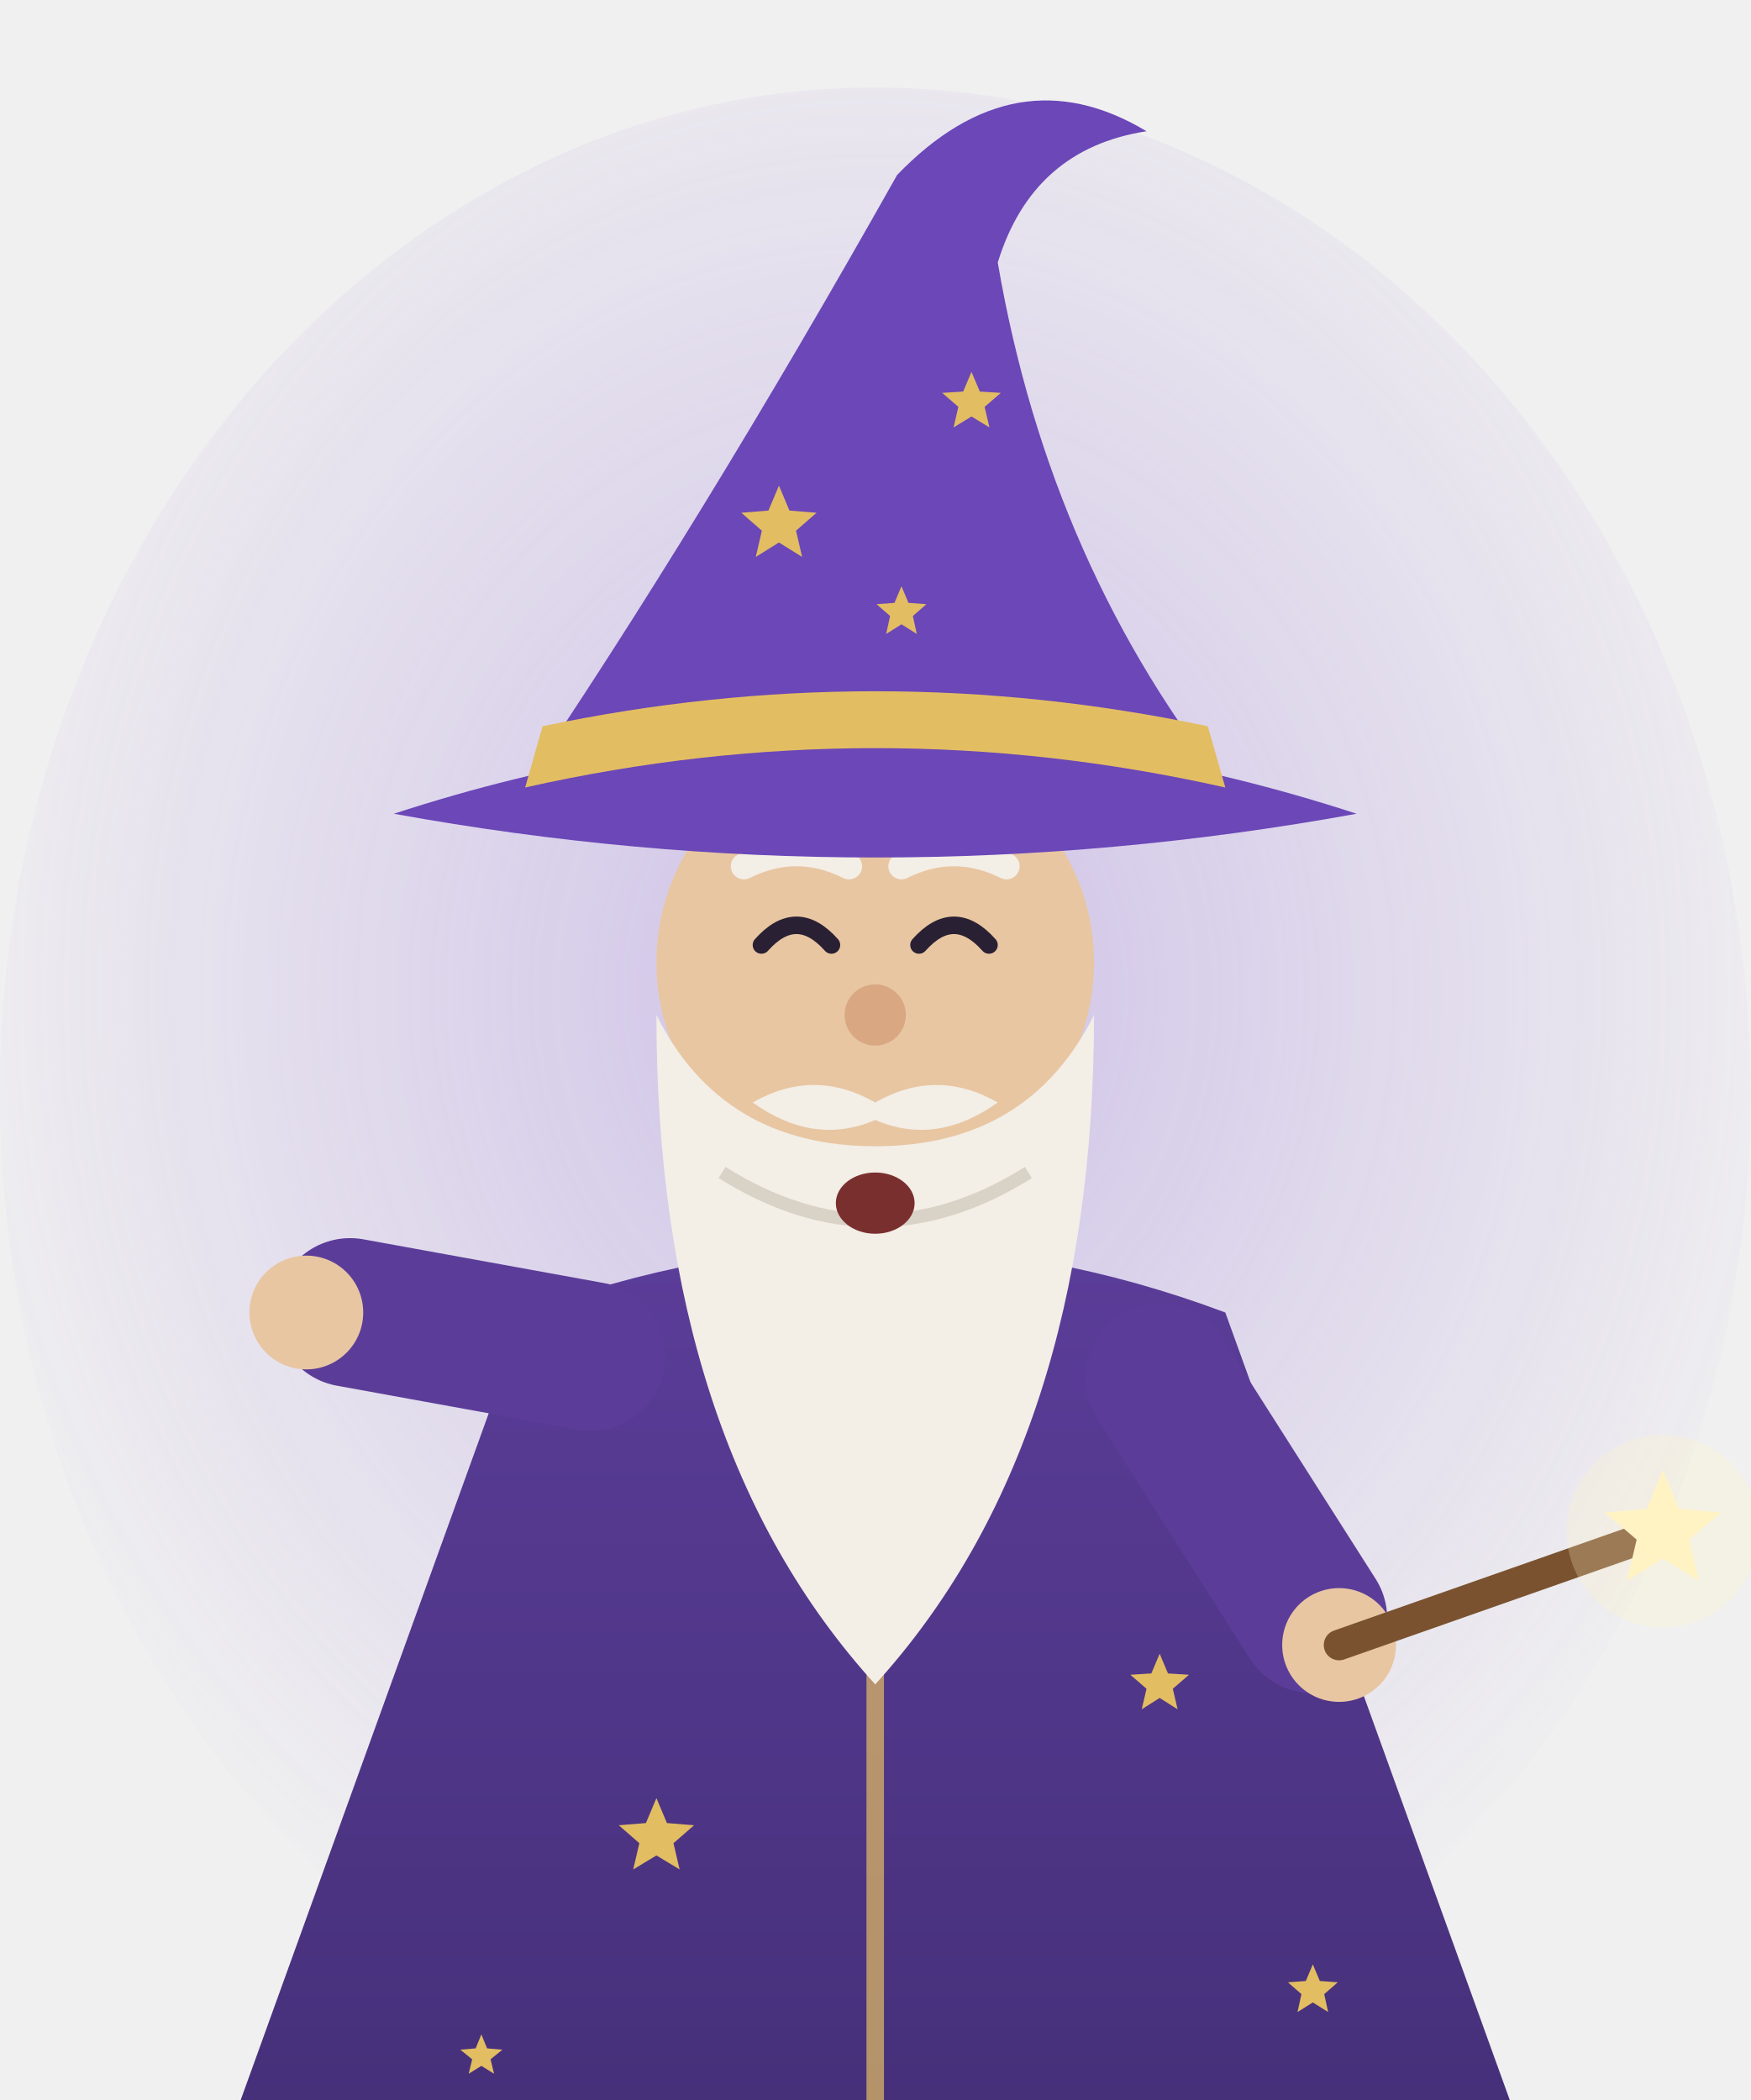
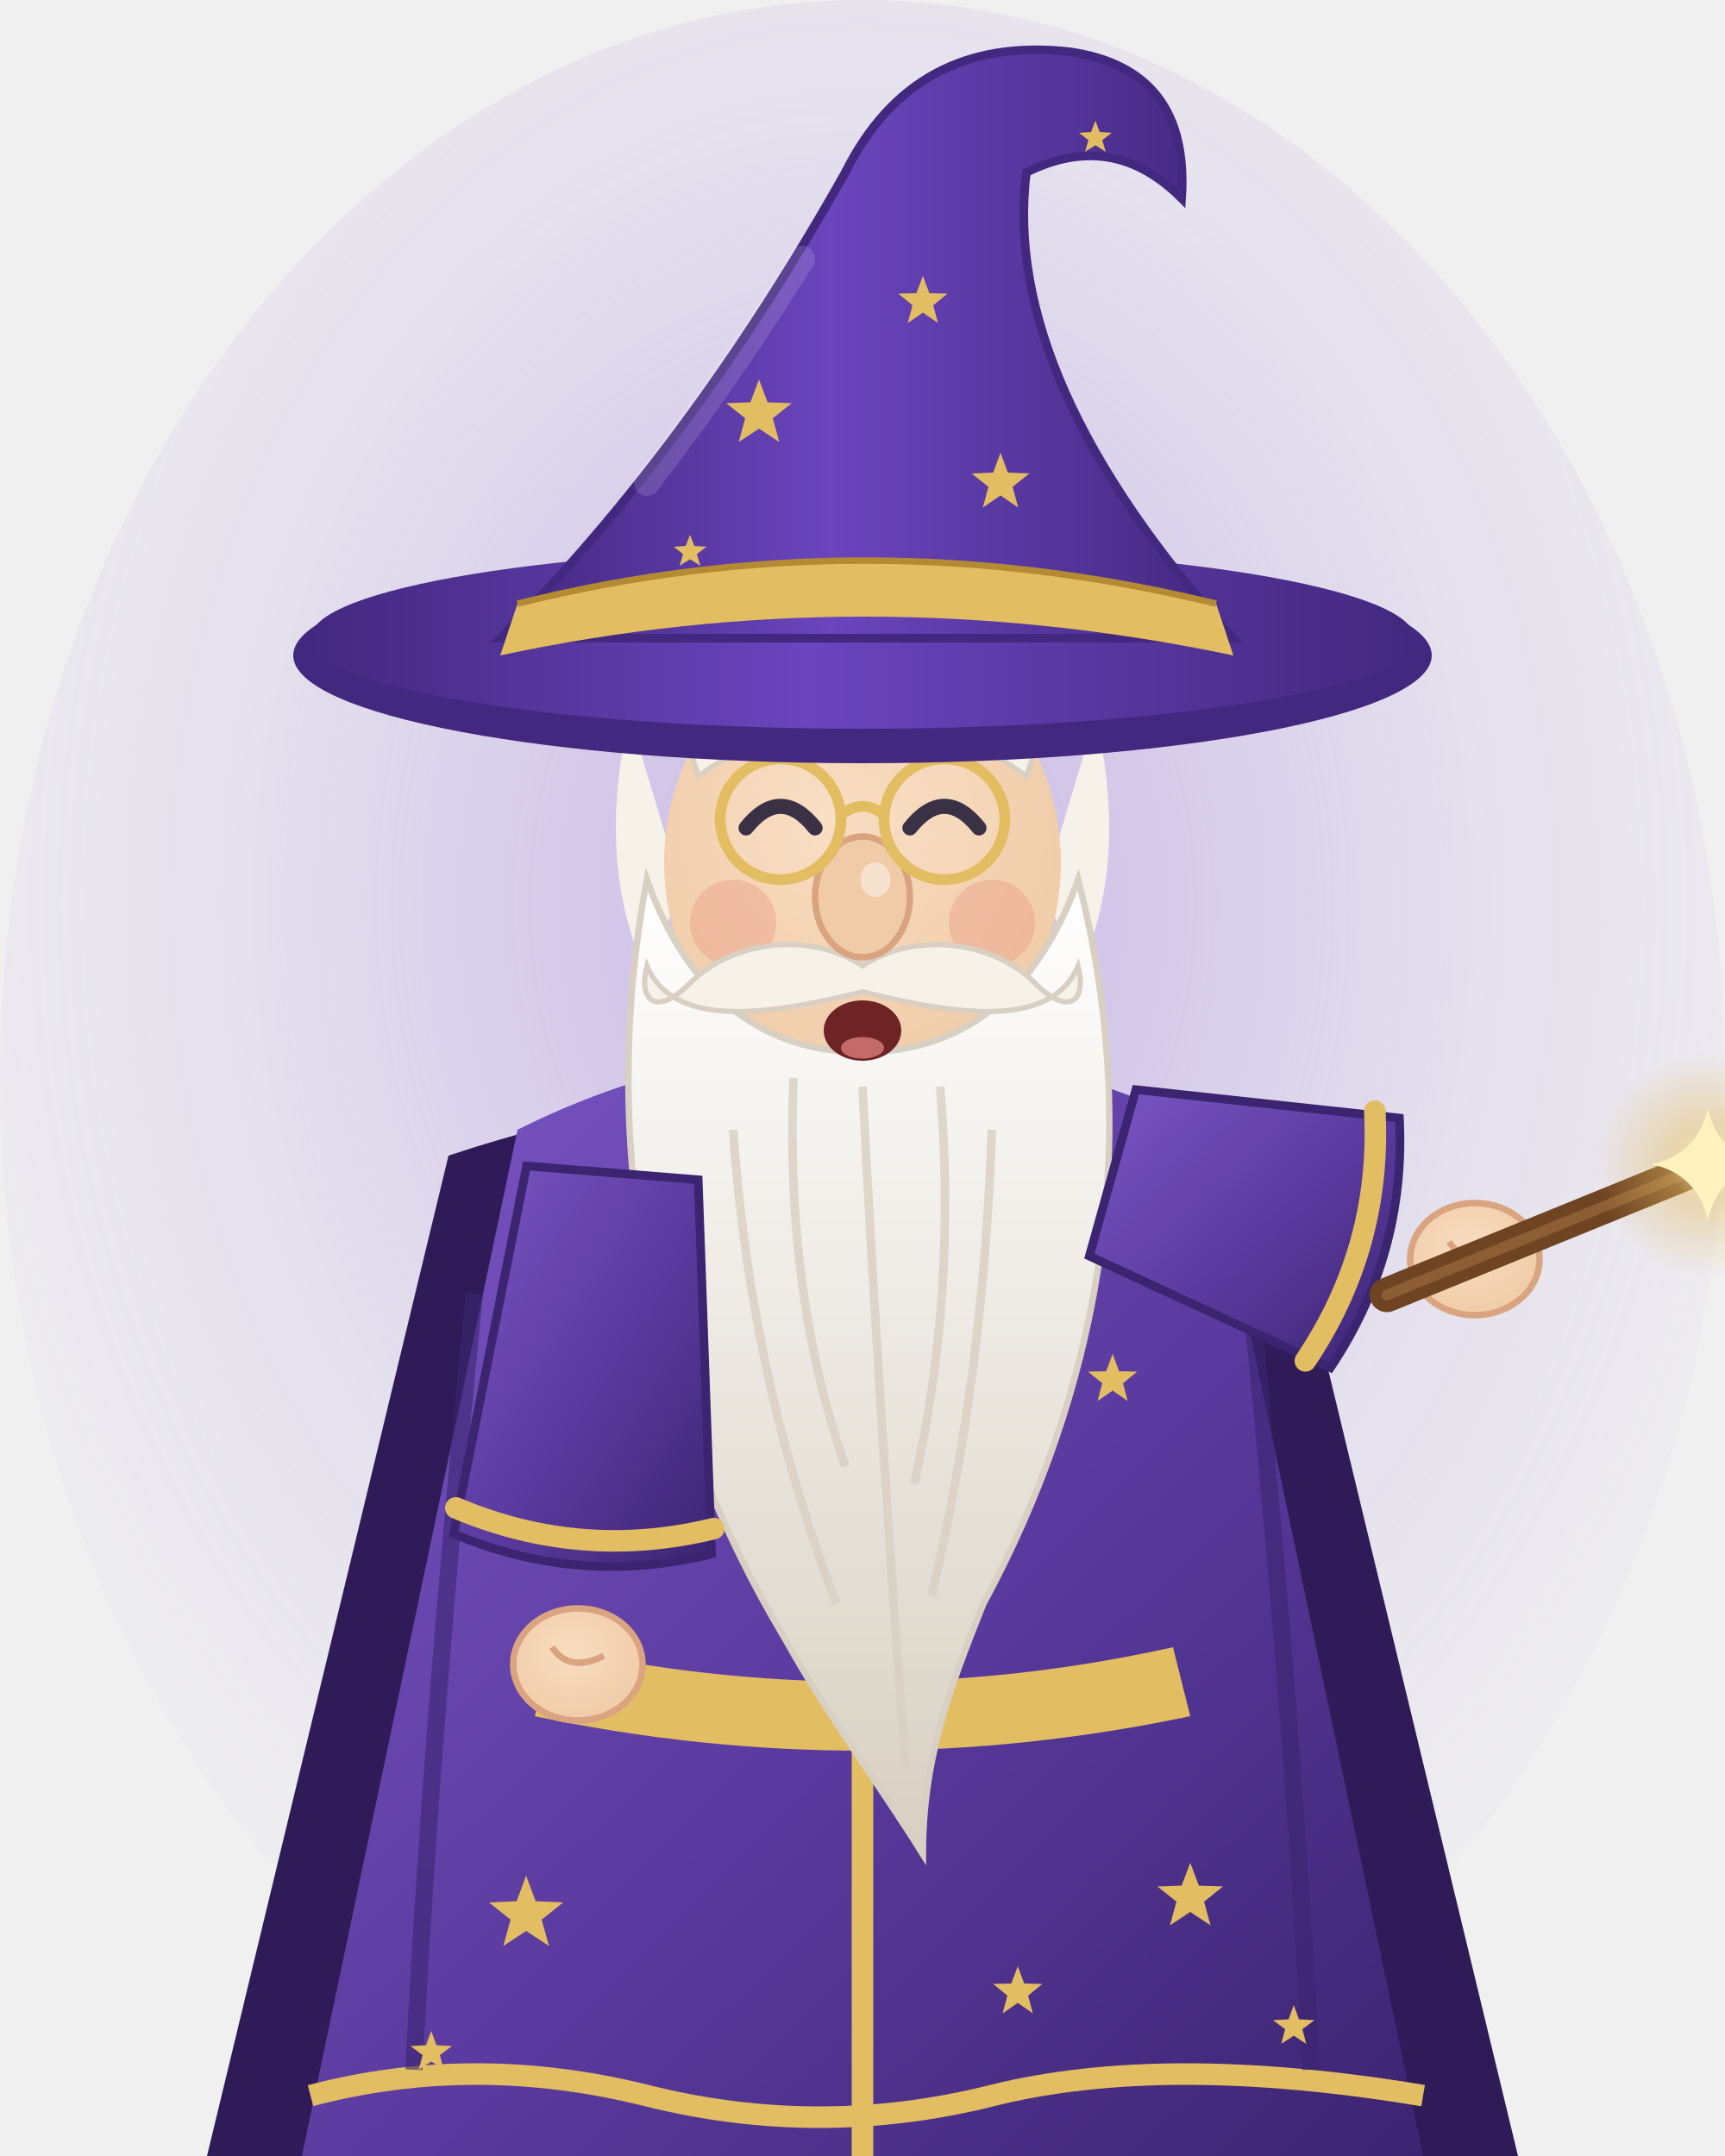
- <svg xmlns="http://www.w3.org/2000/svg" viewBox="0 0 400 480">
+ <svg xmlns="http://www.w3.org/2000/svg" viewBox="0 0 400 500">
  <defs>
-     <radialGradient id="glow" cx="50%" cy="45%" r="55%">
-       <stop offset="0" stop-color="#8f6ad8" stop-opacity=".35" />
+     <radialGradient id="aura" cx="50%" cy="42%" r="60%">
+       <stop offset="0" stop-color="#8f6ad8" stop-opacity=".42" />
+       <stop offset=".6" stop-color="#8f6ad8" stop-opacity=".12" />
      <stop offset="1" stop-color="#8f6ad8" stop-opacity="0" />
    </radialGradient>
-     <linearGradient id="robe" x1="0" x2="0" y1="0" y2="1">
-       <stop offset="0" stop-color="#5b3d99" />
-       <stop offset="1" stop-color="#46307a" />
+     <linearGradient id="robeG" x1="0" x2="1" y1="0" y2="1">
+       <stop offset="0" stop-color="#7a56c4" />
+       <stop offset=".55" stop-color="#5a3a9e" />
+       <stop offset="1" stop-color="#3b2470" />
    </linearGradient>
+     <linearGradient id="hatG" x1="0" x2="1">
+       <stop offset="0" stop-color="#43287f" />
+       <stop offset=".45" stop-color="#6a45bd" />
+       <stop offset="1" stop-color="#43287f" />
+     </linearGradient>
+     <radialGradient id="skinG" cx="45%" cy="40%" r="65%">
+       <stop offset="0" stop-color="#f8dcc0" />
+       <stop offset="1" stop-color="#f0cba7" />
+     </radialGradient>
+     <linearGradient id="beardG" x1="0" x2="0" y1="0" y2="1">
+       <stop offset="0" stop-color="#ffffff" />
+       <stop offset="1" stop-color="#d8d0c2" />
+     </linearGradient>
+     <radialGradient id="tipG">
+       <stop offset="0" stop-color="#fff2bf" stop-opacity=".95" />
+       <stop offset=".35" stop-color="#e3bd62" stop-opacity=".45" />
+       <stop offset="1" stop-color="#e3bd62" stop-opacity="0" />
+     </radialGradient>
  </defs>
-   <ellipse cx="200" cy="250" rx="200" ry="230" fill="url(#glow)" />
-   <path d="M120 300 Q200 270 280 300 L345 480 L55 480 Z" fill="url(#robe)" />
-   <path d="M200 290 L200 480" stroke="#e3bd62" stroke-width="4" opacity=".7" />
-   <polygon points="150.0,411.0 152.4,416.7 158.6,417.2 153.9,421.3 155.3,427.3 150.0,424.1 144.7,427.3 146.1,421.3 141.4,417.2 147.6,416.7" fill="#e3bd62" />
-   <polygon points="265.0,378.0 266.9,382.5 271.7,382.8 268.0,386.0 269.1,390.7 265.0,388.1 260.9,390.7 262.0,386.0 258.3,382.8 263.1,382.5" fill="#e3bd62" />
-   <polygon points="300.0,449.0 301.6,452.8 305.7,453.1 302.6,455.8 303.5,459.9 300.0,457.7 296.5,459.9 297.4,455.8 294.3,453.1 298.4,452.8" fill="#e3bd62" />
-   <polygon points="110.0,465.0 111.3,468.2 114.8,468.5 112.1,470.7 112.9,474.0 110.0,472.2 107.1,474.0 107.9,470.7 105.2,468.5 108.7,468.2" fill="#e3bd62" />
-   <path d="M135 310 L80 300" stroke="#5b3d99" stroke-width="34" stroke-linecap="round" />
-   <circle cx="70" cy="300" r="13" fill="#e8c6a2" />
-   <path d="M265 315 L300 370" stroke="#5b3d99" stroke-width="34" stroke-linecap="round" />
-   <circle cx="306" cy="376" r="13" fill="#e8c6a2" />
-   <path d="M306 376 L380 350" stroke="#7a5230" stroke-width="7" stroke-linecap="round" />
-   <polygon points="380.0,336.0 383.7,344.9 393.3,345.7 386.0,351.9 388.2,361.3 380.0,356.3 371.8,361.3 374.0,351.9 366.7,345.7 376.3,344.9" fill="#fff3c4" />
-   <circle cx="380" cy="350" r="22" fill="#fff3c4" opacity=".25" />
-   <circle cx="200" cy="220" r="50" fill="#e8c6a2" />
-   <path d="M150 232 Q150 330 200 385 Q250 330 250 232 Q235 262 200 262 Q165 262 150 232 Z" fill="#f3eee6" />
-   <path d="M165 268 Q200 290 235 268" stroke="#d9d2c6" stroke-width="3" fill="none" />
-   <ellipse cx="200" cy="275" rx="9" ry="7" fill="#7a2f2f" />
-   <path d="M172 252 Q186 244 200 252 Q214 244 228 252 Q214 262 200 256 Q186 262 172 252 Z" fill="#f3eee6" />
-   <path d="M174 216 Q182 207 190 216" stroke="#2a2033" stroke-width="4" fill="none" stroke-linecap="round" />
-   <path d="M210 216 Q218 207 226 216" stroke="#2a2033" stroke-width="4" fill="none" stroke-linecap="round" />
-   <path d="M170 198 Q182 192 194 198" stroke="#f3eee6" stroke-width="6" fill="none" stroke-linecap="round" />
-   <path d="M206 198 Q218 192 230 198" stroke="#f3eee6" stroke-width="6" fill="none" stroke-linecap="round" />
-   <circle cx="200" cy="232" r="7" fill="#d9a882" />
-   <path d="M90 186 Q200 150 310 186 Q200 206 90 186 Z" fill="#6b47b8" />
-   <path d="M118 182 Q160 120 205 40 Q232 12 262 30 Q236 34 228 60 Q240 130 282 182 Q200 166 118 182 Z" fill="#6b47b8" />
-   <path d="M120 180 Q200 162 280 180 L276 166 Q200 150 124 166 Z" fill="#e3bd62" />
-   <polygon points="178.0,111.0 180.4,116.7 186.6,117.2 181.9,121.3 183.3,127.3 178.0,124.0 172.7,127.3 174.1,121.3 169.4,117.2 175.6,116.7" fill="#e3bd62" />
-   <polygon points="222.0,85.0 223.9,89.5 228.7,89.8 225.0,93.0 226.1,97.7 222.0,95.2 217.9,97.7 219.0,93.0 215.3,89.8 220.1,89.5" fill="#e3bd62" />
-   <polygon points="206.0,134.0 207.6,137.8 211.7,138.1 208.6,140.8 209.5,144.9 206.0,142.7 202.5,144.9 203.4,140.8 200.3,138.1 204.4,137.8" fill="#e3bd62" />
+   <ellipse cx="200" cy="250" rx="200" ry="250" fill="url(#aura)" />
+   <path d="M104 268 Q200 236 296 268 L352 500 L48 500 Z" fill="#2e1b57" />
+   <path d="M120 262 Q160 242 200 244 Q240 242 280 262 L330 500 L70 500 Z" fill="url(#robeG)" />
+   <path d="M200 400 L200 500" stroke="#e3bd62" stroke-width="5" />
+   <path d="M72 486 Q110 476 150 486 T230 486 T330 486" stroke="#e3bd62" stroke-width="5" fill="none" />
+   <path d="M128 382 Q200 398 272 382 L276 398 Q200 414 124 398 Z" fill="#e3bd62" />
+   <path d="M110 300 Q100 400 96 480 M290 300 Q300 400 304 480" stroke="#3b2470" stroke-width="4" fill="none" opacity=".6" />
+   <polygon points="122.0,435.0 124.2,440.9 130.6,441.2 125.6,445.2 127.3,451.3 122.0,447.8 116.7,451.3 118.4,445.2 113.4,441.2 119.8,440.9" fill="#e3bd62" opacity="1" />
+   <polygon points="276.0,432.0 278.0,437.3 283.6,437.5 279.2,441.0 280.7,446.5 276.0,443.4 271.3,446.5 272.8,441.0 268.4,437.5 274.0,437.3" fill="#e3bd62" opacity="1" />
+   <path d="M150 321 A9 9 0 1 0 150 339 A6.75 6.75 0 1 1 150 321 Z" fill="#e3bd62" opacity=".85" />
+   <polygon points="258.0,314.0 259.5,318.0 263.7,318.1 260.4,320.8 261.5,324.9 258.0,322.5 254.5,324.9 255.6,320.8 252.3,318.1 256.5,318.0" fill="#e3bd62" opacity="1" />
+   <polygon points="100.0,471.0 101.2,474.3 104.8,474.5 102.0,476.6 102.9,480.0 100.0,478.1 97.1,480.0 98.0,476.6 95.2,474.5 98.8,474.3" fill="#e3bd62" opacity="1" />
+   <polygon points="300.0,465.0 301.2,468.3 304.8,468.5 302.0,470.6 302.9,474.0 300.0,472.1 297.1,474.0 298.0,470.6 295.2,468.5 298.8,468.3" fill="#e3bd62" opacity="1" />
+   <polygon points="236.0,456.0 237.5,460.0 241.7,460.1 238.4,462.8 239.5,466.9 236.0,464.5 232.5,466.9 233.6,462.8 230.3,460.1 234.5,460.0" fill="#e3bd62" opacity="1" />
+   <path d="M146 166 Q138 200 150 226 L158 206 Z" fill="#f6f2ea" />
+   <path d="M254 166 Q262 200 250 226 L242 206 Z" fill="#f6f2ea" />
+   <ellipse cx="200" cy="200" rx="46" ry="52" fill="url(#skinG)" />
+   <ellipse cx="200" cy="160" rx="48" ry="12" fill="#2a1f35" opacity=".28" />
+   <circle cx="170" cy="214" r="10" fill="#e88f7f" opacity=".35" />
+   <circle cx="230" cy="214" r="10" fill="#e88f7f" opacity=".35" />
+   <path d="M150 204 C138 268 152 330 182 380 C192 398 204 414 214 430 C214 408 220 392 228 372 C254 324 266 266 250 204 C240 232 222 244 200 244 C178 244 160 232 150 204 Z" fill="url(#beardG)" stroke="#d8d0c2" stroke-width="1.5" />
+   <path d="M170 262 Q174 320 194 372 M200 252 Q204 330 210 410 M230 262 Q228 320 216 370 M184 250 Q182 300 196 340 M218 252 Q222 300 212 344" stroke="#d8d0c2" stroke-width="2" fill="none" opacity=".8" />
+   <ellipse cx="200" cy="239" rx="9" ry="7" fill="#6e2424" />
+   <ellipse cx="200" cy="243" rx="5" ry="2.5" fill="#c46a6a" />
+   <path d="M200 224 C188 216 170 218 160 228 C152 236 148 232 150 224 C156 238 176 236 200 230 C224 236 244 238 250 224 C252 232 248 236 240 228 C230 218 212 216 200 224 Z" fill="#f6f2ea" stroke="#d8d0c2" stroke-width="1.2" />
+   <ellipse cx="200" cy="208" rx="11" ry="14" fill="#f0cba7" stroke="#d9a47f" stroke-width="1.5" />
+   <ellipse cx="203" cy="204" rx="3.5" ry="4" fill="#fff" opacity=".45" />
+   <path d="M173 192 Q181 182 189 192" stroke="#2a1f35" stroke-width="3.5" fill="none" stroke-linecap="round" />
+   <path d="M211 192 Q219 182 227 192" stroke="#2a1f35" stroke-width="3.5" fill="none" stroke-linecap="round" />
+   <circle cx="181" cy="190" r="14" fill="#ffffff14" stroke="#e3bd62" stroke-width="2.5" />
+   <circle cx="219" cy="190" r="14" fill="#ffffff14" stroke="#e3bd62" stroke-width="2.5" />
+   <path d="M195 189 Q200 185 205 189" stroke="#e3bd62" stroke-width="2.5" fill="none" />
+   <path d="M160 174 Q176 160 196 170 Q178 168 162 180 Z" fill="#f6f2ea" stroke="#d8d0c2" stroke-width="1.2" />
+   <path d="M240 174 Q224 160 204 170 Q222 168 238 180 Z" fill="#f6f2ea" stroke="#d8d0c2" stroke-width="1.2" />
+   <ellipse cx="200" cy="152" rx="132" ry="25" fill="#43287f" />
+   <ellipse cx="200" cy="148" rx="128" ry="21" fill="url(#hatG)" />
+   <path d="M116 148 Q160 104 196 40 Q212 8 248 12 Q276 16 274 46 Q258 30 238 40 Q232 88 286 148 Z" fill="url(#hatG)" stroke="#43287f" stroke-width="2" />
+   <path d="M150 112 Q170 86 186 60" stroke="#ffffff22" stroke-width="6" fill="none" stroke-linecap="round" />
+   <path d="M120 140 Q200 120 282 140 L286 152 Q200 134 116 152 Z" fill="#e3bd62" />
+   <path d="M120 140 Q200 120 282 140" stroke="#b48a33" stroke-width="1.5" fill="none" />
+   <path d="M200 127 A9 9 0 1 0 200 145 A6.75 6.75 0 1 1 200 127 Z" fill="#3b2470" opacity=".85" />
+   <polygon points="176.0,88.0 178.0,93.3 183.6,93.5 179.2,97.0 180.7,102.5 176.0,99.4 171.3,102.5 172.8,97.0 168.4,93.5 174.0,93.3" fill="#e3bd62" opacity="1" />
+   <polygon points="214.0,64.0 215.5,68.0 219.7,68.1 216.4,70.8 217.5,74.9 214.0,72.5 210.5,74.9 211.6,70.8 208.3,68.1 212.5,68.0" fill="#e3bd62" opacity="1" />
+   <polygon points="232.0,105.0 233.7,109.6 238.7,109.8 234.8,112.9 236.1,117.7 232.0,114.9 227.9,117.7 229.2,112.9 225.3,109.8 230.3,109.6" fill="#e3bd62" opacity="1" />
+   <polygon points="160.0,124.0 161.0,126.6 163.8,126.8 161.6,128.5 162.4,131.2 160.0,129.7 157.6,131.2 158.4,128.5 156.2,126.8 159.0,126.6" fill="#e3bd62" opacity="1" />
+   <polygon points="254.0,28.0 255.0,30.6 257.8,30.8 255.6,32.5 256.4,35.2 254.0,33.7 251.6,35.2 252.4,32.5 250.2,30.8 253.0,30.6" fill="#e3bd62" opacity="1" />
+   <path d="M122.1 270.4 L105.2 355.7 Q134.3 368.0 165.0 360.4 L161.9 273.6 Z" fill="url(#robeG)" stroke="#3b2470" stroke-width="2" />
+   <path d="M105.7 349.7 Q134.8 362.0 165.5 354.5" stroke="#e3bd62" stroke-width="5" fill="none" stroke-linecap="round" />
+   <ellipse cx="134" cy="386" rx="15" ry="13" fill="url(#skinG)" stroke="#d9a47f" stroke-width="1.5" />
+   <path d="M128 382 Q132 388 140 384" stroke="#d9a47f" stroke-width="1.5" fill="none" />
+   <path d="M252.6 291.3 L308.5 317.2 Q326.1 290.9 324.5 259.3 L263.4 252.7 Z" fill="url(#robeG)" stroke="#3b2470" stroke-width="2" />
+   <path d="M302.7 315.6 Q320.4 289.3 318.8 257.7" stroke="#e3bd62" stroke-width="5" fill="none" stroke-linecap="round" />
+   <ellipse cx="342" cy="292" rx="15" ry="13" fill="url(#skinG)" stroke="#d9a47f" stroke-width="1.5" />
+   <path d="M336 288 Q340 294 348 290" stroke="#d9a47f" stroke-width="1.5" fill="none" />
+   <path d="M321.6 300.3 L396 270" stroke="#6e4423" stroke-width="8" stroke-linecap="round" />
+   <path d="M321.6 300.3 L396 270" stroke="#9a6a3c" stroke-width="2.5" stroke-linecap="round" opacity=".7" />
+   <circle cx="396" cy="270" r="26" fill="url(#tipG)" />
+   <path d="M396 257.0 Q398.34 267.66 409.0 270 Q398.34 272.34 396 283.0 Q393.66 272.34 383.0 270 Q393.66 267.66 396 257.0 Z" fill="#fff2bf" opacity="1" />
</svg>
